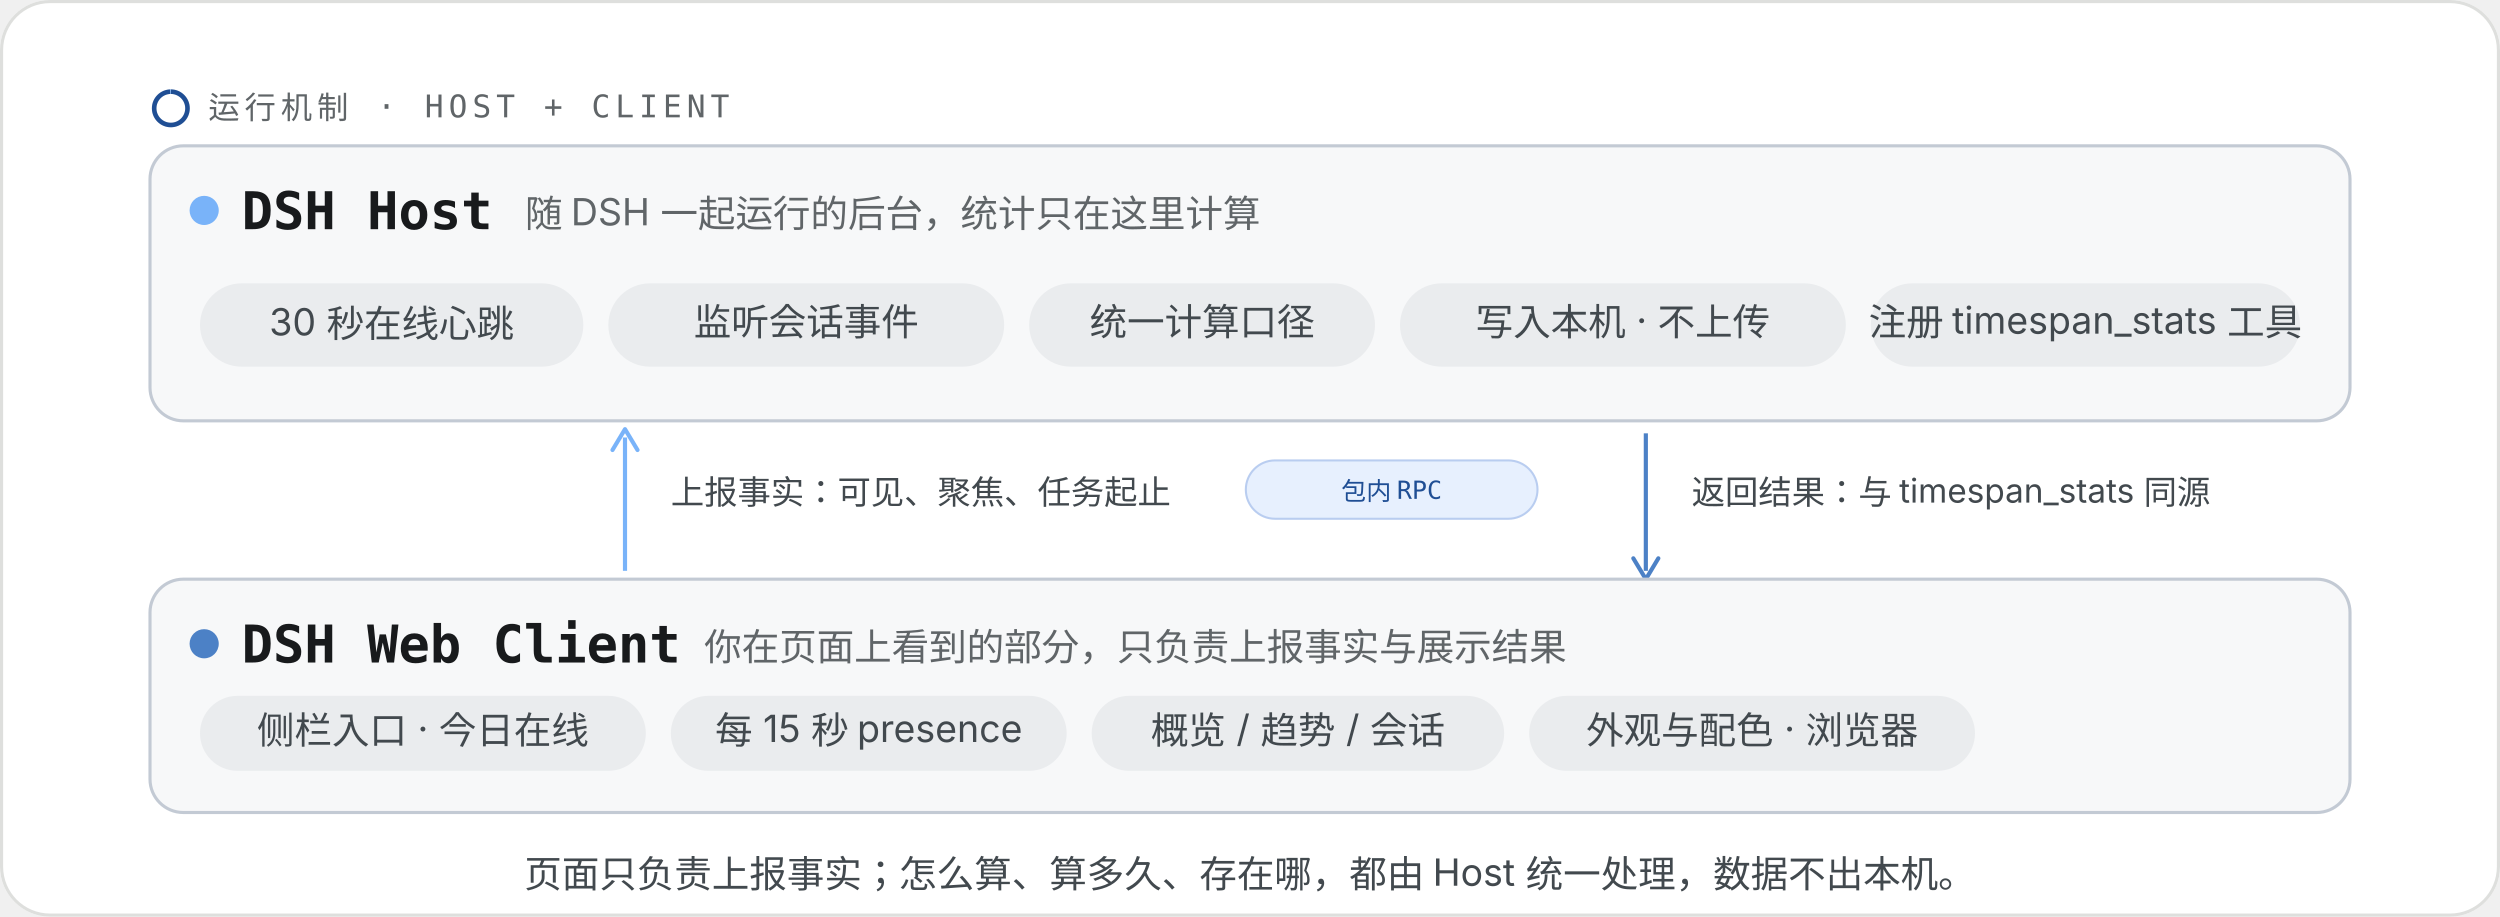
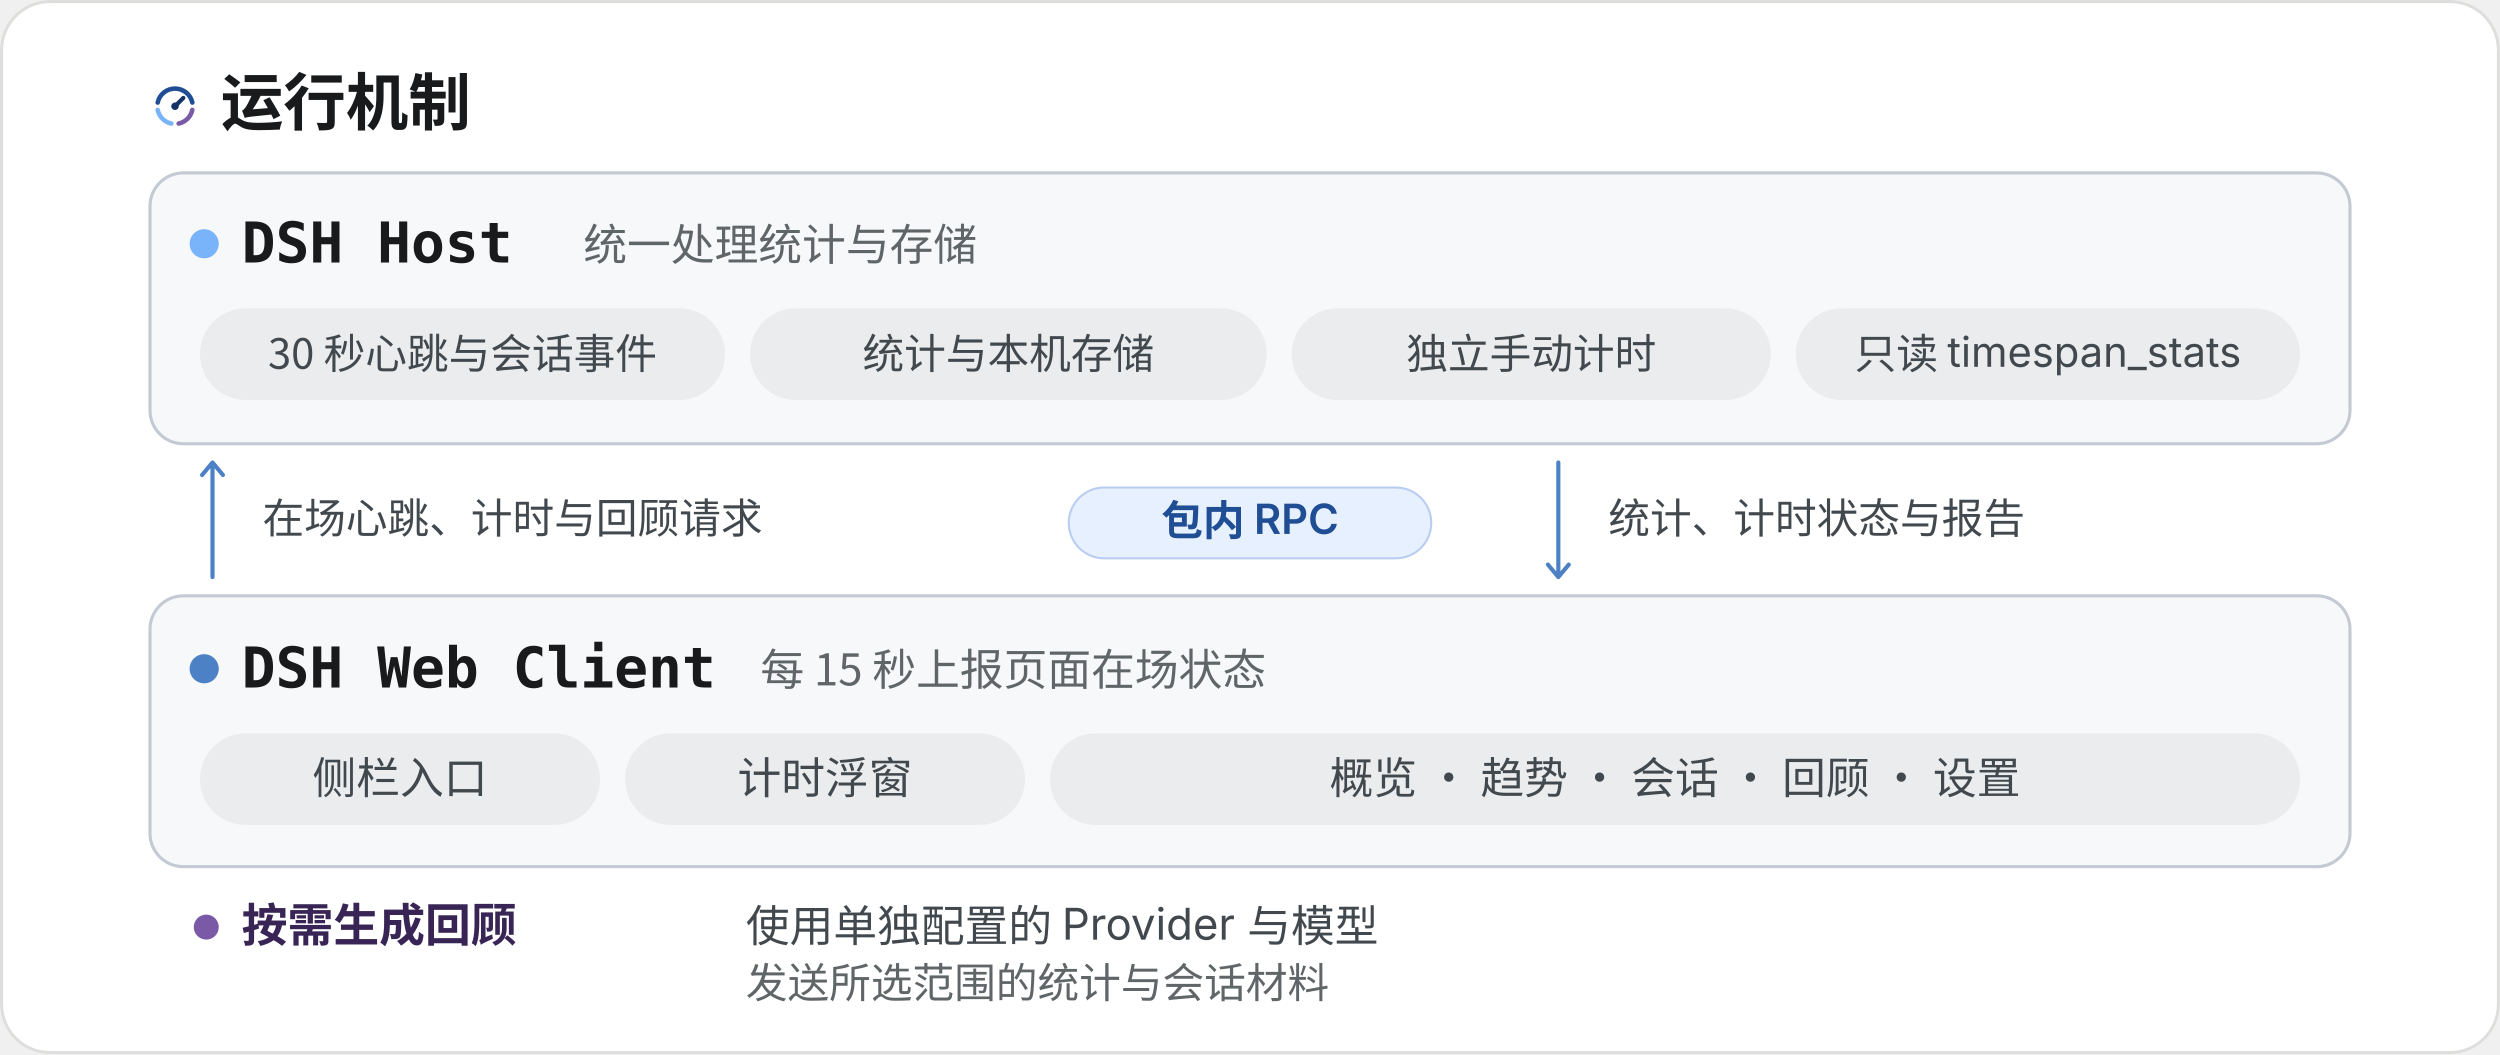
- <svg xmlns="http://www.w3.org/2000/svg" width="1200" height="440" viewBox="0 0 1200 440" role="img" aria-labelledby="arch-title arch-desc">
-   <rect width="1200" height="440" rx="24" fill="#ffffff" />
-   <rect x="0.75" y="0.75" width="1198.5" height="438.5" rx="23.25" fill="none" stroke="#dedfdd" stroke-width="1.5" />
+ <svg xmlns="http://www.w3.org/2000/svg" xml:lang="zh-CN" width="1200" height="506" viewBox="0 0 1200 506" role="img" aria-labelledby="arch-title arch-desc">
+   <rect width="1200" height="506" rx="24" fill="#fff" />
+   <rect x="0.75" y="0.75" width="1198.5" height="504.5" rx="23.25" fill="none" stroke="#dedfdd" stroke-width="1.5" />
  <g font-family="-apple-system, BlinkMacSystemFont, 'Segoe UI', 'PingFang SC', 'Microsoft YaHei', sans-serif">
-     <g transform="translate(72 42)">
-       <circle cx="10" cy="10" r="8" fill="none" stroke="#eaecee" stroke-width="2.2" />
-       <g transform="rotate(-90 10 10)">
-         <circle cx="10" cy="10" r="8" fill="none" stroke="#1f4e94" stroke-width="2.2" pathLength="100" stroke-dasharray="50 50" stroke-dashoffset="0" />
-         <circle cx="10" cy="10" r="8" fill="none" stroke="#79B3F9" stroke-width="2.2" pathLength="100" stroke-dasharray="30 70" stroke-dashoffset="-50" />
-         <circle cx="10" cy="10" r="8" fill="none" stroke="#7a5aa6" stroke-width="2.2" pathLength="100" stroke-dasharray="20 80" stroke-dashoffset="-80" />
+     <g transform="translate(72 41)">
+       <g transform="translate(0 -2)" fill="none" stroke-width="2.2" stroke-linecap="round">
+         <path d="M3.69 10.23 A8.5 8.5 0 0 1 20.31 10.23" stroke="#1f4e94" />
+         <path d="M20.31 13.77 A8.5 8.5 0 0 1 13.77 20.31" stroke="#7a5aa6" />
+         <path d="M10.23 20.31 A8.5 8.5 0 0 1 3.69 13.77" stroke="#79b3f9" />
+         <path d="M12 12l4-4" stroke="#133463" stroke-width="2" />
+         <circle cx="12" cy="12" r="1.8" fill="#133463" stroke="none" />
      </g>
-       <text x="28" y="15" font-size="15" letter-spacing="2.4" fill="#606568" font-family="ui-monospace, 'Cascadia Mono', Consolas, 'SFMono-Regular', Menlo, monospace">运行机制 · HOST + CLIENT</text>
+       <text x="34" y="19" font-size="30" font-weight="700" fill="#181a1c">运行机制</text>
    </g>
    <g id="host-box">
-       <rect x="72" y="70" width="1056" height="132" rx="16" fill="#f7f8f9" stroke="#c3cad4" stroke-width="1.5" />
-       <circle cx="98" cy="101" r="7" fill="#79B3F9" />
-       <text x="116" y="110" font-size="25" font-weight="700" fill="#181a1c" font-family="ui-monospace, 'Cascadia Mono', Consolas, 'SFMono-Regular', Menlo, monospace">DSH Host</text>
-       <text x="252" y="109" font-size="18" fill="#606568">随 DSH 一起运行的后台，统计只在这里计算</text>
-       <g font-size="18" fill="#42494e" text-anchor="middle">
-         <rect x="96" y="136" width="184" height="40" rx="20" fill="#eaecee" />
-         <text x="188" y="161">30 秒在线心跳</text>
-         <rect x="292" y="136" width="190" height="40" rx="20" fill="#eaecee" />
-         <text x="387" y="161">监听会话事件</text>
-         <rect x="494" y="136" width="166" height="40" rx="20" fill="#eaecee" />
-         <text x="577" y="161">统一计算口径</text>
-         <rect x="672" y="136" width="214" height="40" rx="20" fill="#eaecee" />
-         <text x="779" y="161">写入本机 · 不上传</text>
-         <rect x="898" y="136" width="206" height="40" rx="20" fill="#eaecee" />
-         <text x="1001" y="161">注册 timespan_stats 工具</text>
+       <rect x="72" y="83" width="1056" height="130" rx="16" fill="#f7f8f9" stroke="#c3cad4" stroke-width="1.5" />
+       <circle cx="98" cy="117" r="7" fill="#79b3f9" />
+       <text x="116" y="126" font-size="27" font-weight="700" fill="#181a1c" font-family="ui-monospace, 'Cascadia Mono', Consolas, 'SFMono-Regular', Menlo, monospace">DSH Host</text>
+       <text x="280" y="125" font-size="21" fill="#606568">统一处理统计与存储</text>
+       <g font-size="20" fill="#42494e" text-anchor="middle">
+         <rect x="96" y="148" width="252" height="44" rx="22" fill="#eaecee" />
+         <text x="222" y="177">30 秒心跳与会话事件</text>
+         <rect x="360" y="148" width="248" height="44" rx="22" fill="#eaecee" />
+         <text x="484" y="177">统计与本机存储</text>
+         <rect x="620" y="148" width="230" height="44" rx="22" fill="#eaecee" />
+         <text x="735" y="177">独立手动计时</text>
+         <rect x="862" y="148" width="242" height="44" rx="22" fill="#eaecee" />
+         <text x="983" y="177">只读 timespan_stats</text>
      </g>
    </g>
    <g id="channel">
-       <line x1="300" y1="274" x2="300" y2="210" stroke="#79B3F9" stroke-width="2" />
-       <path d="M294 216 300 206 306 216" fill="none" stroke="#79B3F9" stroke-width="2" stroke-linecap="round" stroke-linejoin="round" />
-       <text x="322" y="242" font-size="16" fill="#42494e">上报事实：可见、聚焦、任务起止</text>
-       <line x1="790" y1="208" x2="790" y2="274" stroke="#4c81c6" stroke-width="2" />
-       <path d="M784 268 790 278 796 268" fill="none" stroke="#4c81c6" stroke-width="2" stroke-linecap="round" stroke-linejoin="round" />
-       <text x="812" y="242" font-size="16" fill="#42494e">返回结果：与 timespan_stats 同源</text>
-       <rect x="598" y="221" width="140" height="28" rx="14" fill="#e7f0fe" stroke="#b9cdf0" stroke-width="1" />
-       <text x="668" y="240" text-anchor="middle" font-size="12" fill="#1f4e94" font-family="ui-monospace, 'Cascadia Mono', Consolas, 'SFMono-Regular', Menlo, monospace">包内 RPC</text>
+       <path d="M102 277V222m-5 6 5-6 5 6" fill="none" stroke="#4c81c6" stroke-width="2" stroke-linecap="round" stroke-linejoin="round" />
+       <text x="126" y="256" font-size="20" fill="#42494e">在场心跳、计时与回顾请求</text>
+       <rect x="513" y="234" width="174" height="34" rx="17" fill="#e7f0fe" stroke="#b9cdf0" />
+       <text x="600" y="257" font-size="20" font-weight="600" text-anchor="middle" fill="#1f4e94">包内 RPC</text>
+       <path d="M748 222v55m-5-6 5 6 5-6" fill="none" stroke="#4c81c6" stroke-width="2" stroke-linecap="round" stroke-linejoin="round" />
+       <text x="772" y="256" font-size="20" fill="#42494e">统计、计时状态与报告</text>
    </g>
    <g id="client-box">
-       <rect x="72" y="278" width="1056" height="112" rx="16" fill="#f7f8f9" stroke="#c3cad4" stroke-width="1.5" />
-       <circle cx="98" cy="309" r="7" fill="#4c81c6" />
-       <text x="116" y="318" font-size="25" font-weight="700" fill="#181a1c" font-family="ui-monospace, 'Cascadia Mono', Consolas, 'SFMono-Regular', Menlo, monospace">DSH Web Client</text>
-       <text x="338" y="317" font-size="18" fill="#606568">你在页面上看到的部分，只负责上报事实与展示结果</text>
-       <g font-size="18" fill="#42494e" text-anchor="middle">
-         <rect x="96" y="334" width="214" height="36" rx="18" fill="#eaecee" />
-         <text x="203" y="357">侧栏入口 · 今日在线</text>
-         <rect x="322" y="334" width="190" height="36" rx="18" fill="#eaecee" />
-         <text x="417" y="357">每 15 秒 presence</text>
-         <rect x="524" y="334" width="198" height="36" rx="18" fill="#eaecee" />
-         <text x="623" y="357">概览 / 趋势 / 会话</text>
-         <rect x="734" y="334" width="214" height="36" rx="18" fill="#eaecee" />
-         <text x="841" y="357">外观与配色 · 浏览器</text>
+       <rect x="72" y="286" width="1056" height="130" rx="16" fill="#f7f8f9" stroke="#c3cad4" stroke-width="1.5" />
+       <circle cx="98" cy="321" r="7" fill="#4c81c6" />
+       <text x="116" y="330" font-size="27" font-weight="700" fill="#181a1c" font-family="ui-monospace, 'Cascadia Mono', Consolas, 'SFMono-Regular', Menlo, monospace">DSH Web Client</text>
+       <text x="365" y="329" font-size="21" fill="#606568">每 15 秒上报页面在场状态</text>
+       <g font-size="21" fill="#42494e" text-anchor="middle">
+         <rect x="96" y="352" width="192" height="44" rx="22" fill="#eaecee" />
+         <text x="192" y="381">侧栏入口</text>
+         <rect x="300" y="352" width="192" height="44" rx="22" fill="#eaecee" />
+         <text x="396" y="381">计时浮窗</text>
+         <rect x="504" y="352" width="600" height="44" rx="22" fill="#eaecee" />
+         <text x="804" y="381">概览 · 趋势 · 会话 · 回顾 · 设置</text>
      </g>
    </g>
-     <text x="600" y="426" text-anchor="middle" font-size="18" fill="#42494e">页面只负责上报事实；怎么算、算多久、存在哪，都由 Host 统一处理，数据不出本机。</text>
+     <g id="review-path">
+       <circle cx="99" cy="445" r="6" fill="#7a5aa6" />
+       <text x="116" y="452" font-size="22" font-weight="700" fill="#382555">按需生成回顾</text>
+       <text x="358" y="452" font-size="21" fill="#42494e">使用单独配置的 Provider 与模型</text>
+       <text x="358" y="479" font-size="20" fill="#606568">发送所选范围的统计与会话材料</text>
+     </g>
  </g>
</svg>
